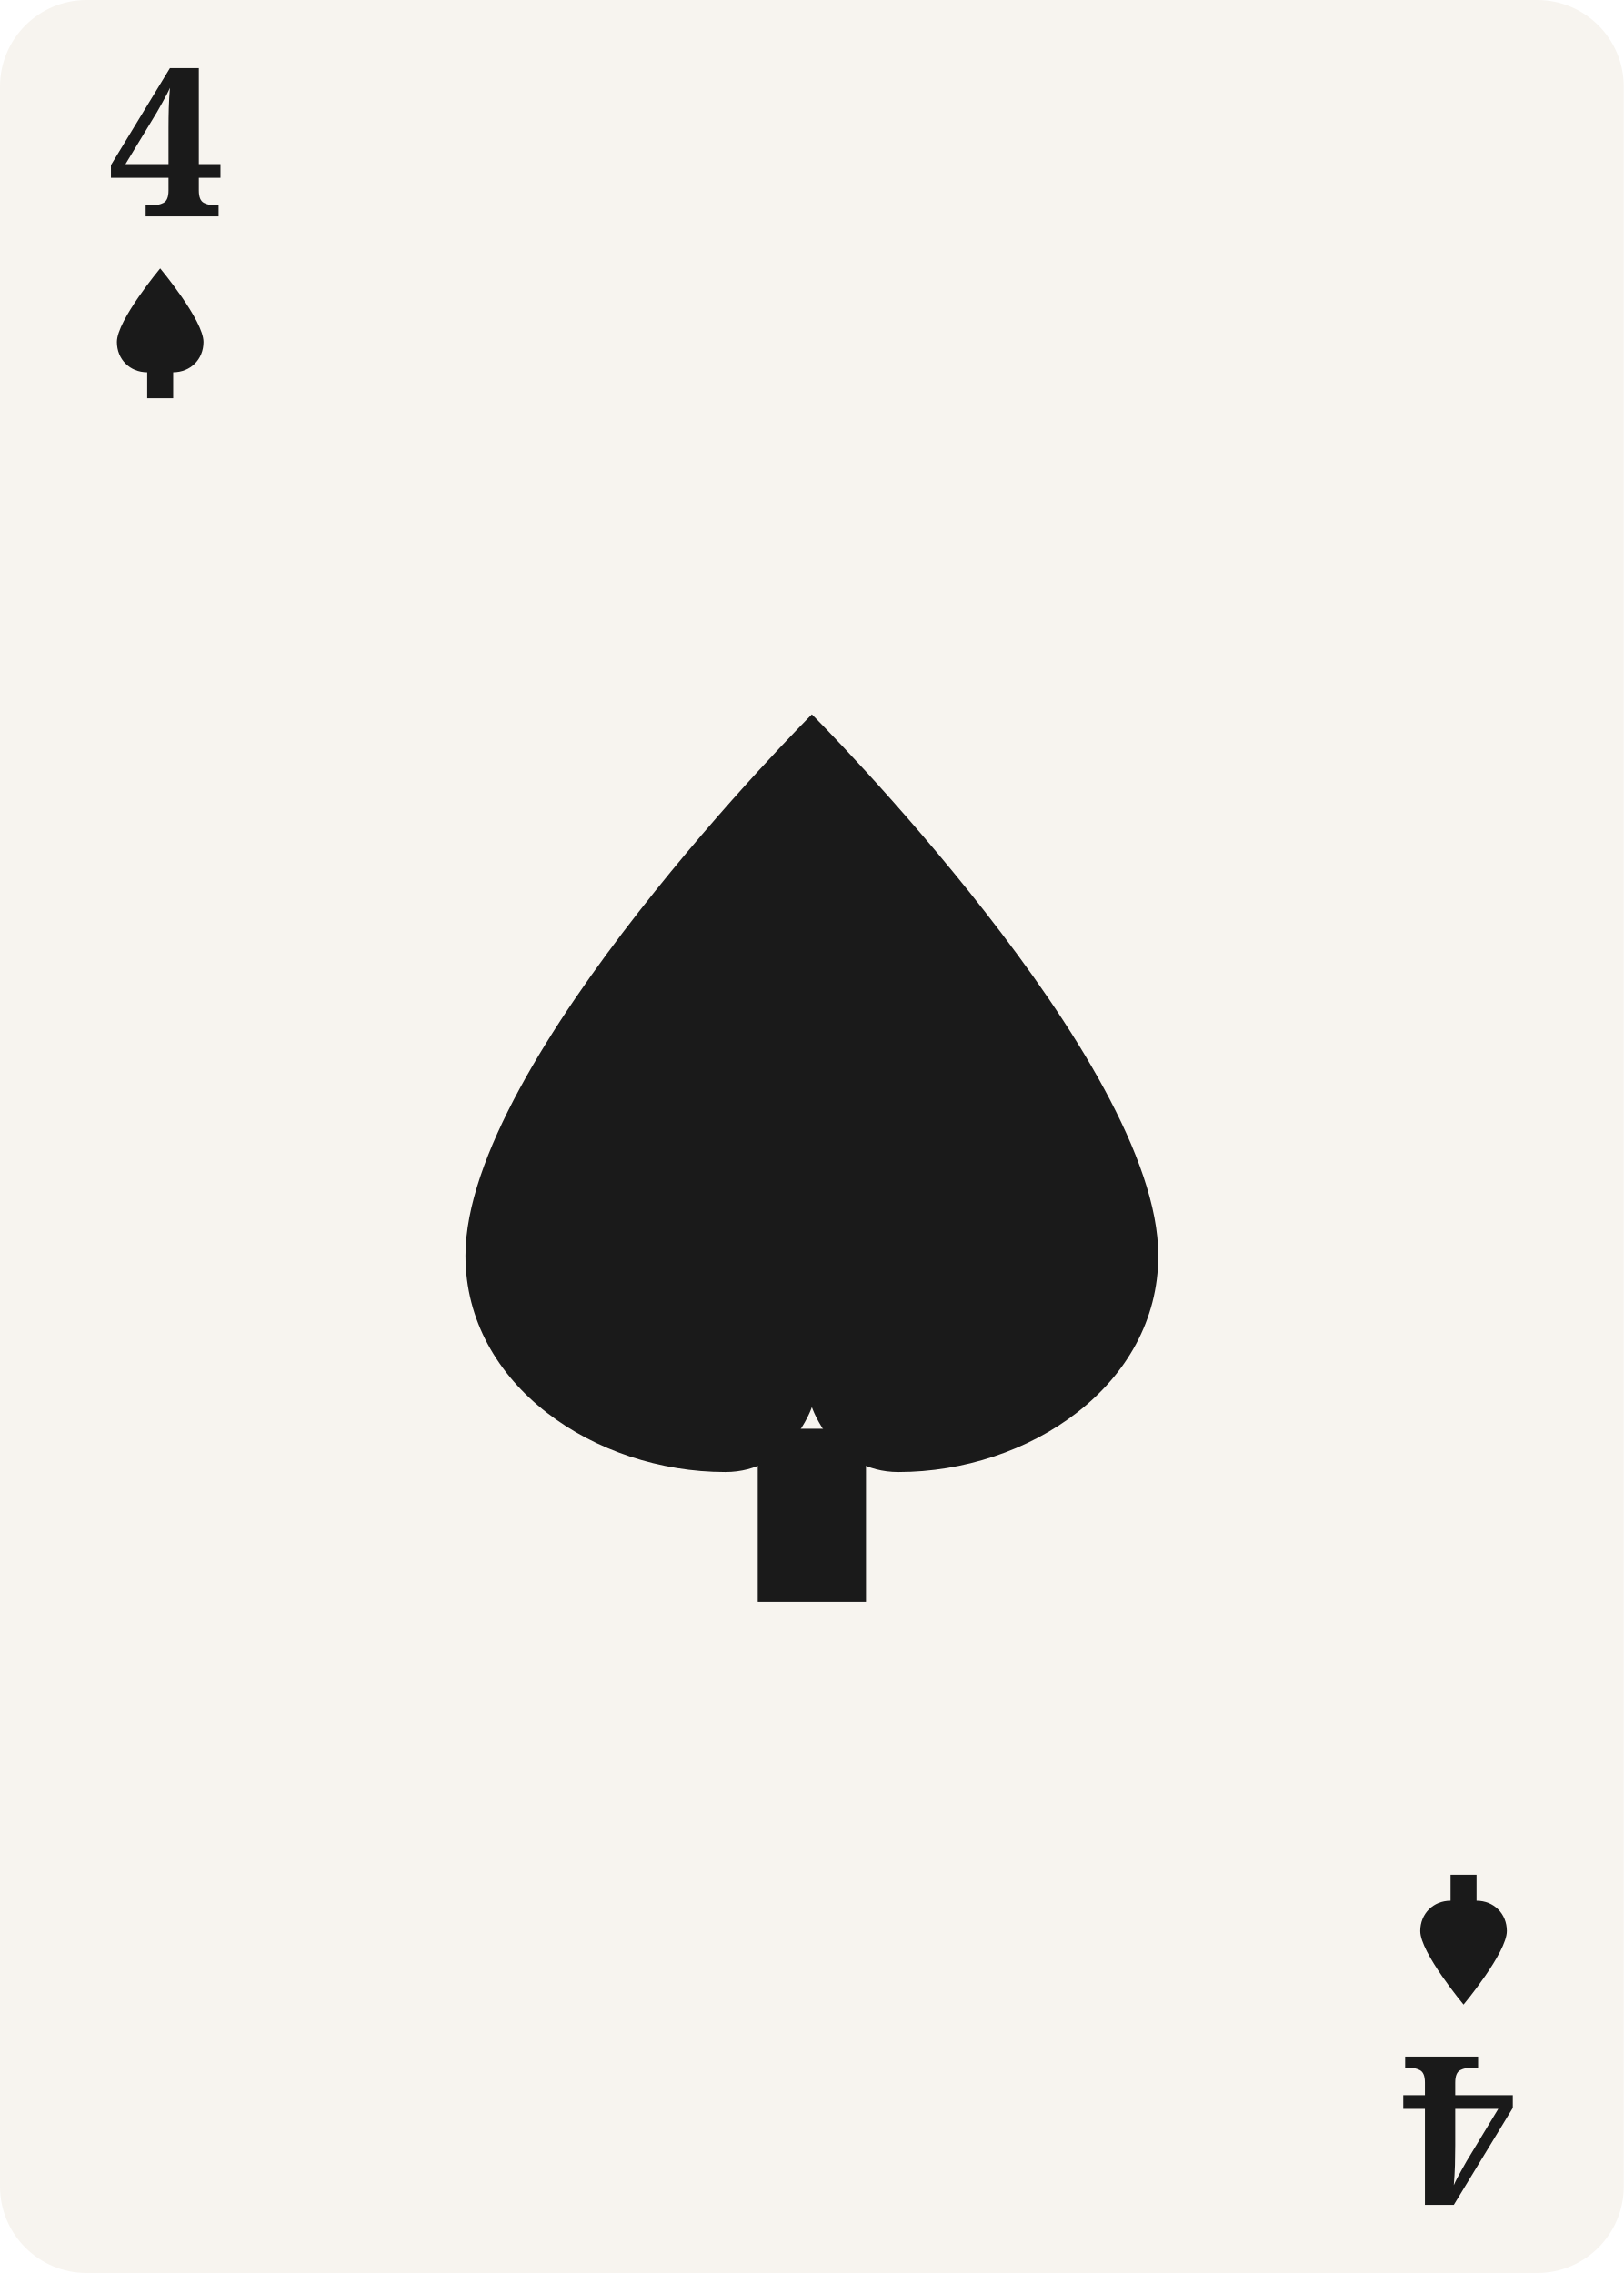
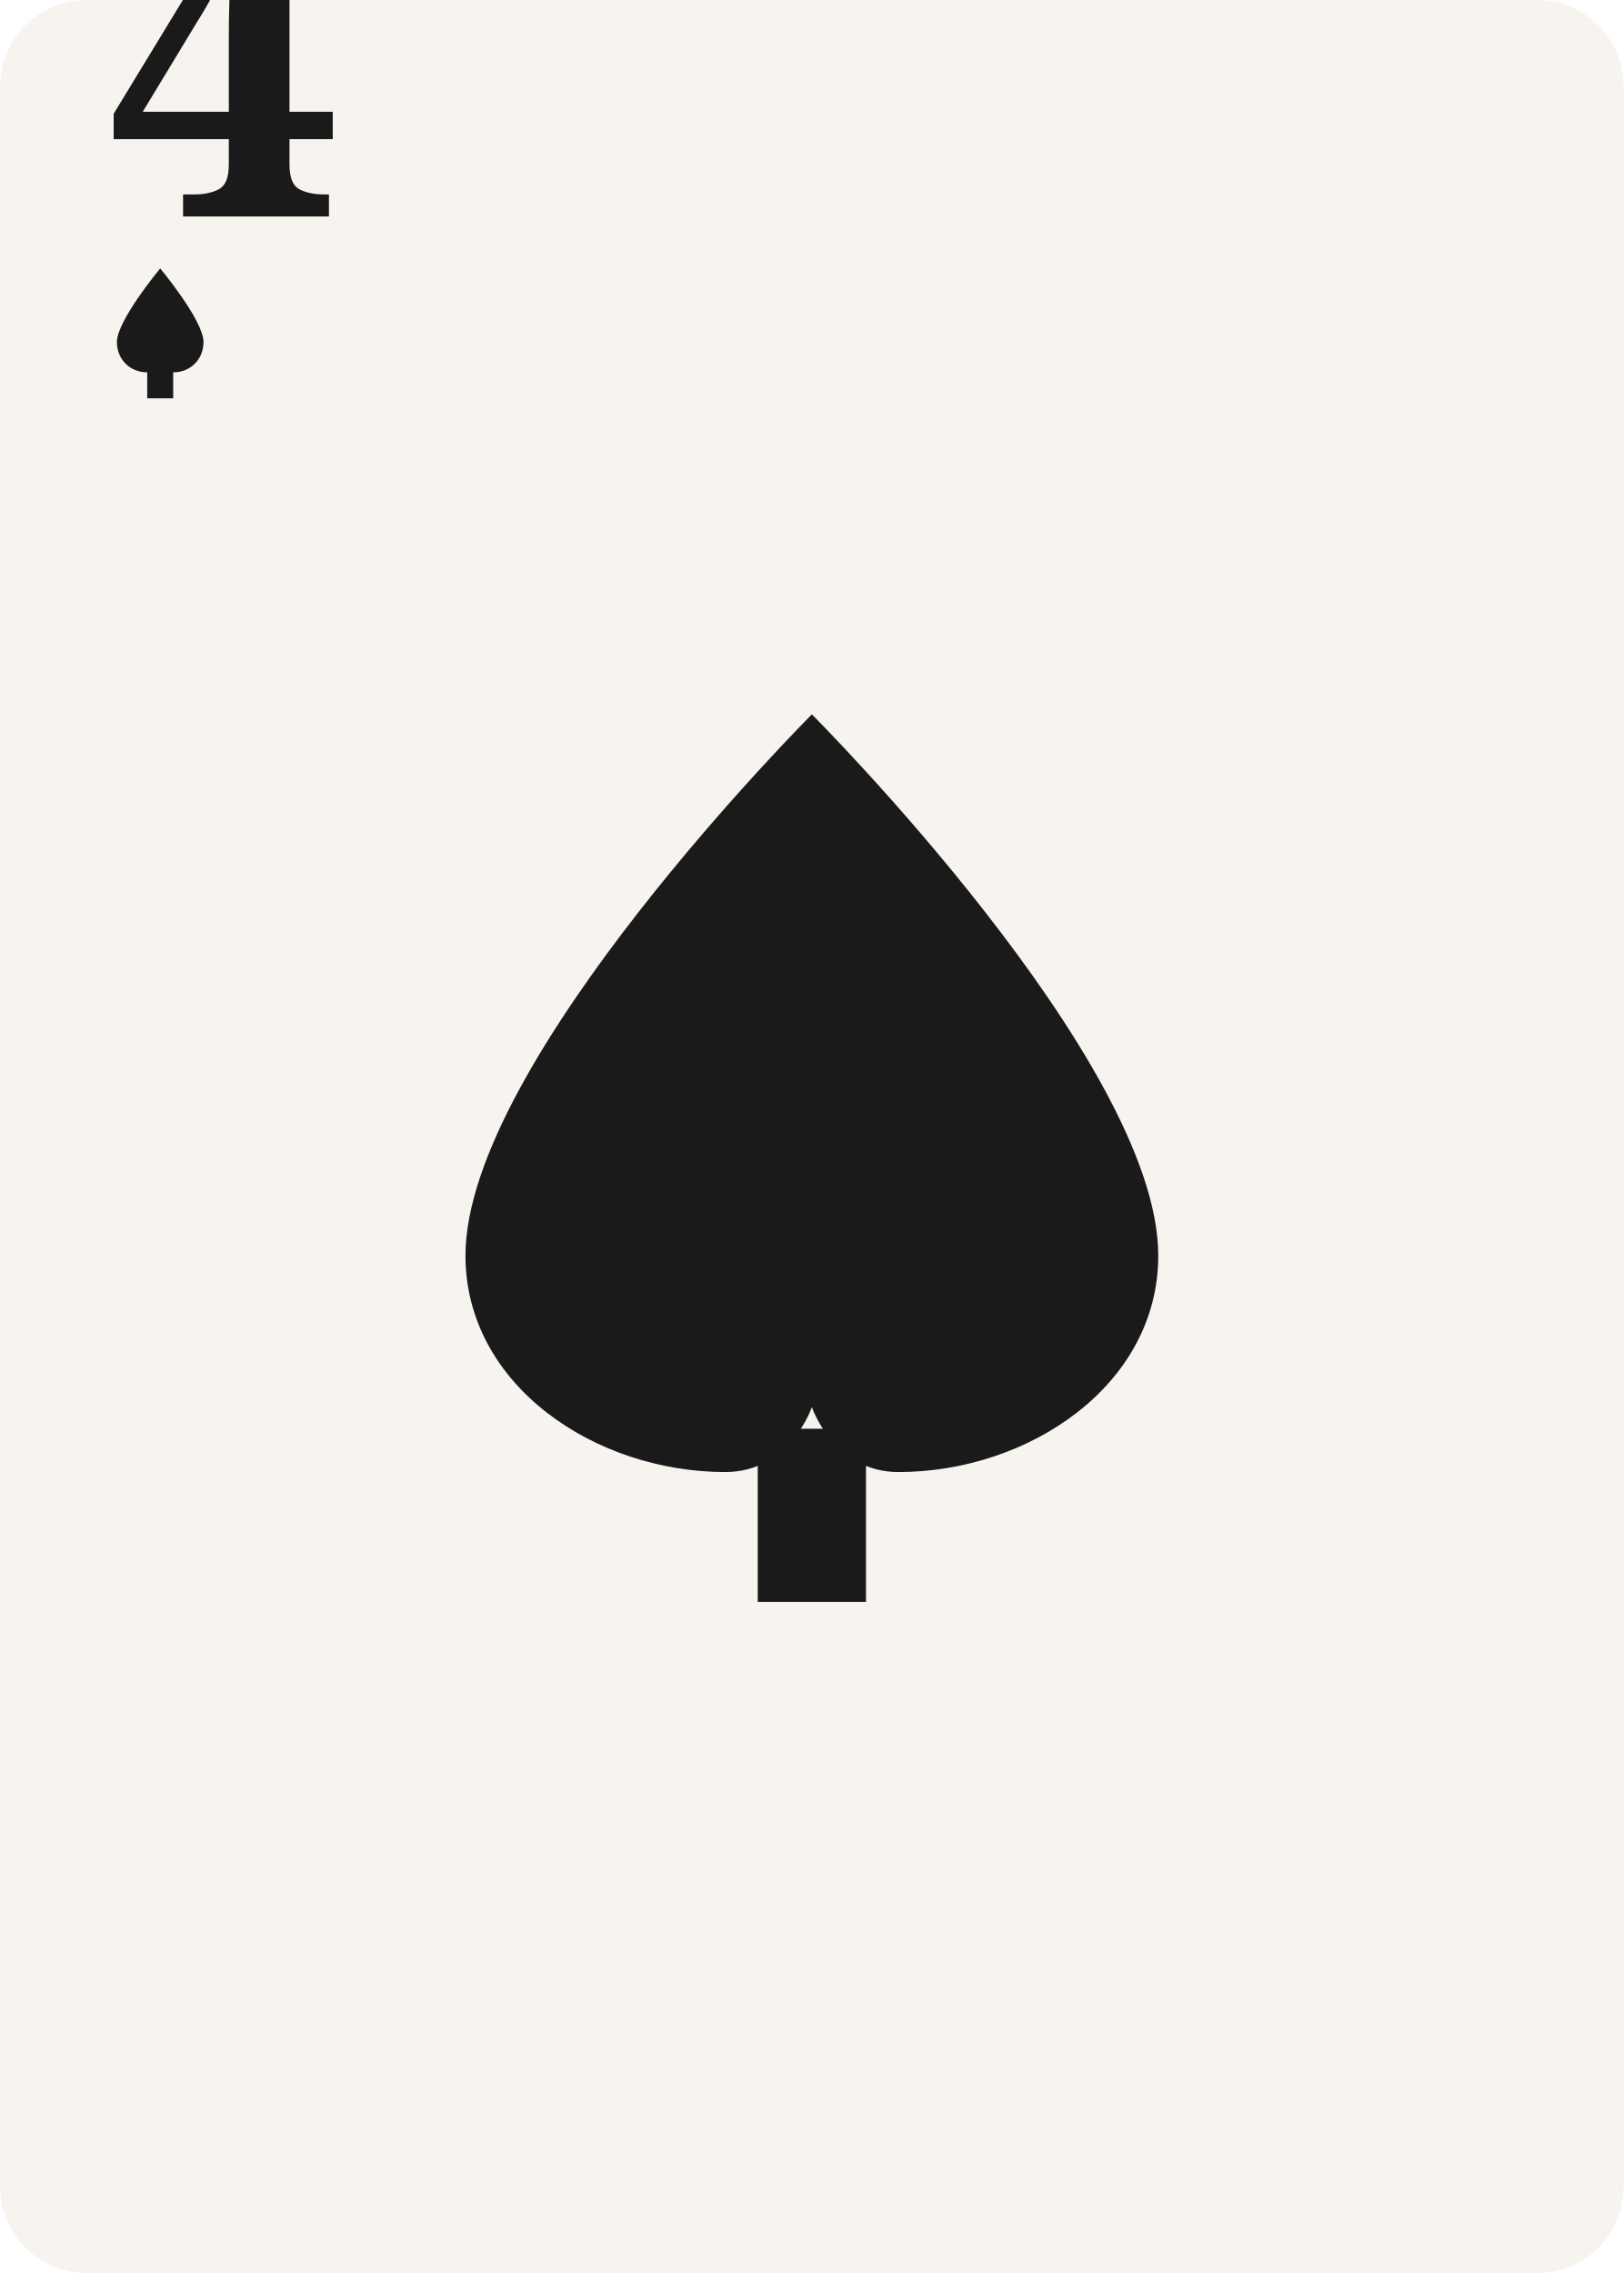
<svg xmlns="http://www.w3.org/2000/svg" viewBox="0 0 375 525" width="375" height="525">
  <rect x="0" y="0" width="375" height="525" rx="20" ry="20" fill="#F7F4EF" />
  <g transform="translate(25, 50)">
-     <text x="0" y="0" font-family="Georgia, serif" font-size="48" font-weight="bold" fill="#1A1A1A">4</text>
-     <g transform="translate(0, 12)">
-       <path d="M12,0 C12,0 2,12 2,17 C2,21 5,24 9,24 C11,24 12,22 12,22 C12,22 13,24 15,24 C19,24 22,21 22,17 C22,12 12,0 12,0 Z" fill="#1A1A1A" />
-       <rect x="9" y="21" width="6" height="9" fill="#1A1A1A" />
-     </g>
-   </g>
-   <g transform="translate(350, 475) rotate(180)">
-     <text x="0" y="0" font-family="Georgia, serif" font-size="48" font-weight="bold" fill="#1A1A1A">4</text>
+     <text x="0" y="0" font-family="Georgia, serif" font-size="96" font-weight="bold" fill="#1A1A1A">4</text>
    <g transform="translate(0, 12)">
      <path d="M12,0 C12,0 2,12 2,17 C2,21 5,24 9,24 C11,24 12,22 12,22 C12,22 13,24 15,24 C19,24 22,21 22,17 C22,12 12,0 12,0 Z" fill="#1A1A1A" />
      <rect x="9" y="21" width="6" height="9" fill="#1A1A1A" />
    </g>
  </g>
  <path d="M187.5,165 C187.5,165 107.5,245 107.5,290 C107.5,320 137.5,340 167.5,340 C182.5,340 187.5,325 187.5,325 C187.5,325 192.5,340 207.5,340 C237.5,340 267.5,320 267.5,290 C267.5,245 187.5,165 187.5,165 Z" fill="#1A1A1A" />
  <rect x="175" y="330" width="25" height="40" fill="#1A1A1A" />
</svg>
